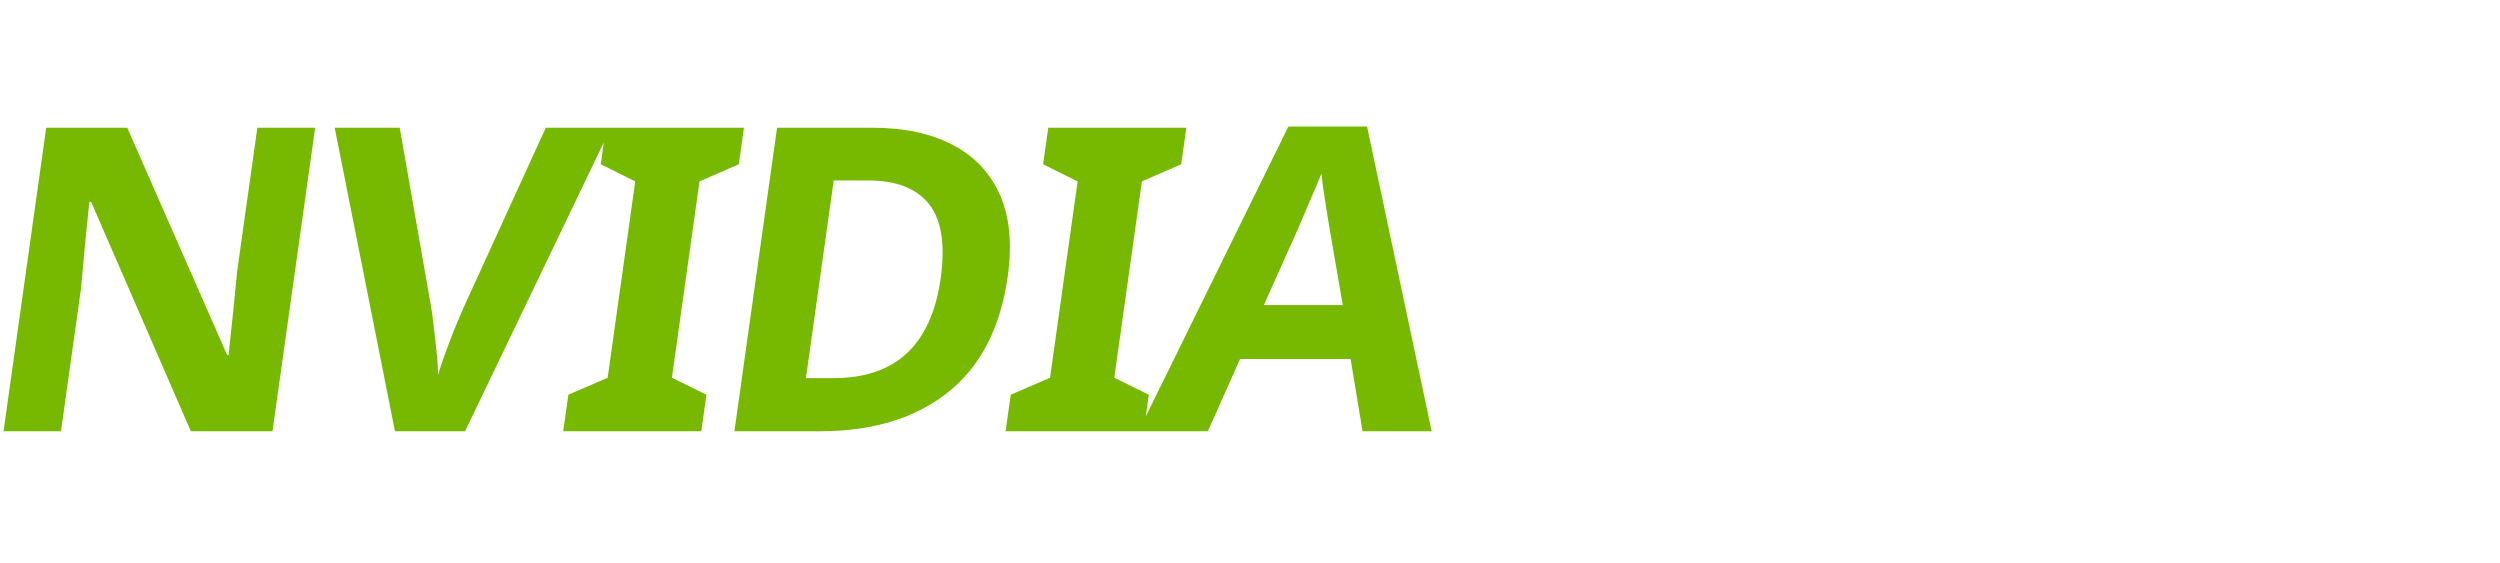
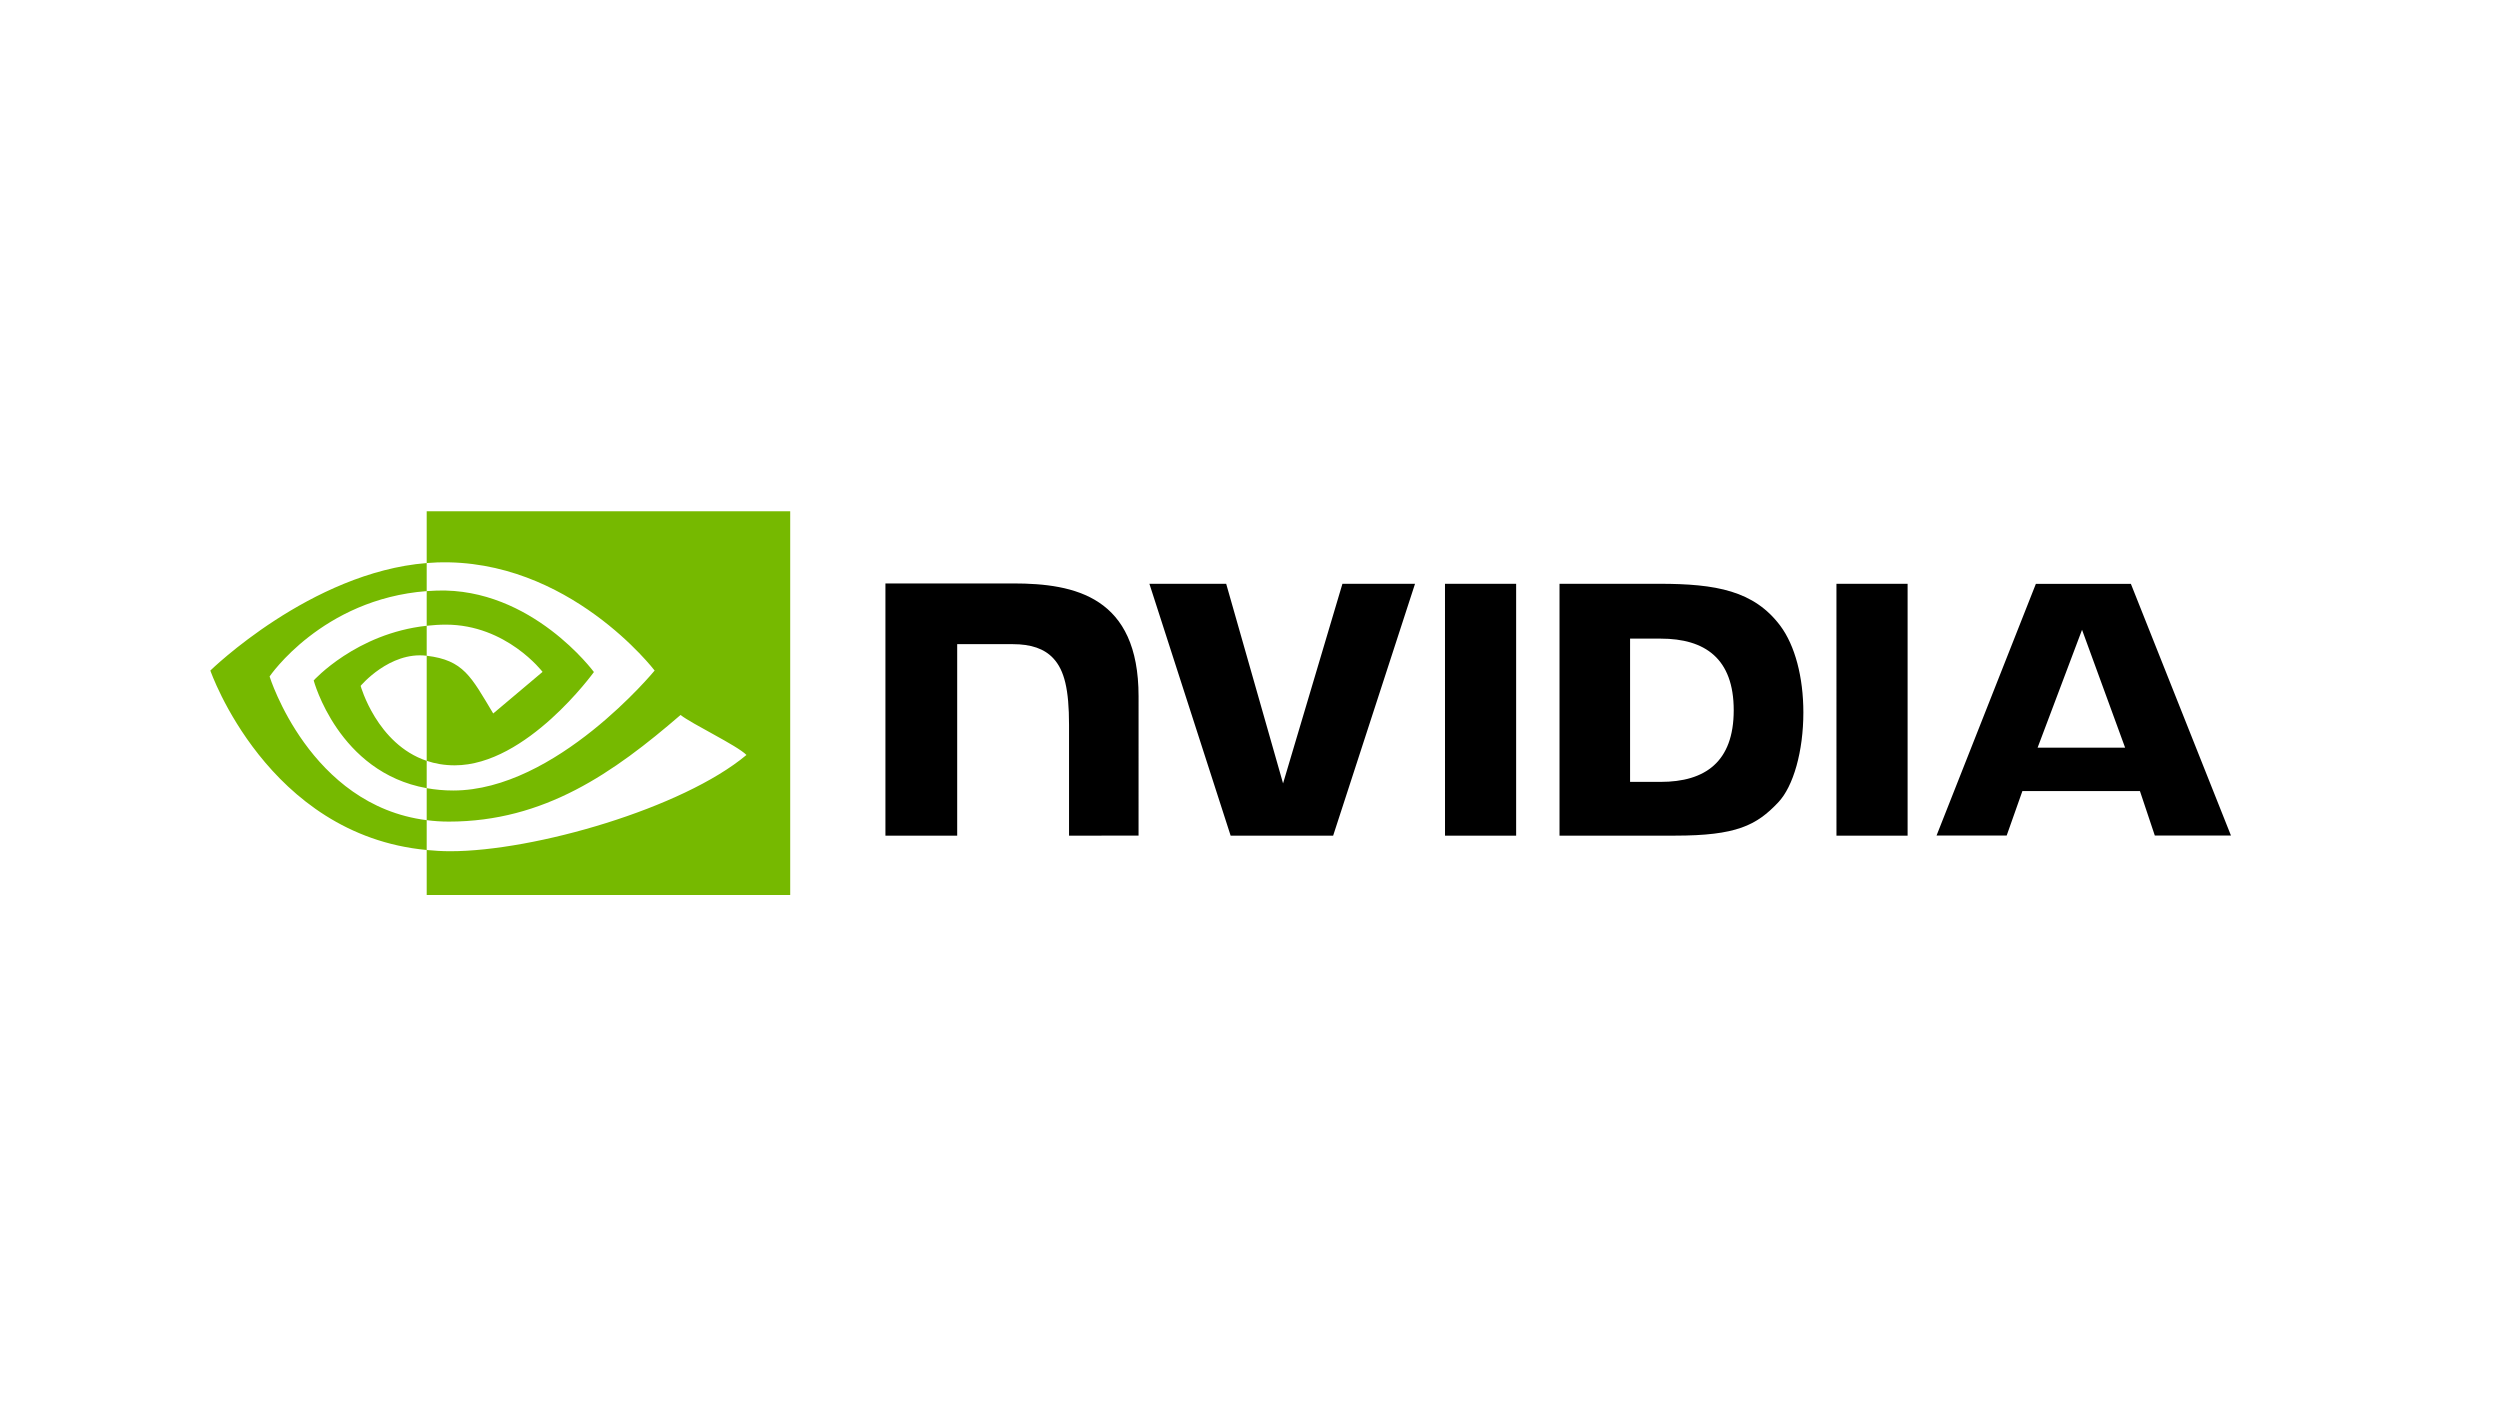
- <svg xmlns="http://www.w3.org/2000/svg" viewBox="0 0 200 44" width="160" height="36">
-   <g transform="skewX(-8)">
-     <text x="2" y="34" font-family="Arial Black, Impact, sans-serif" font-weight="900" font-size="34" letter-spacing="-1.5" fill="#76b900">NVIDIA</text>
-   </g>
+ <svg xmlns="http://www.w3.org/2000/svg" id="Layer_1" viewBox="0 0 2560 1440">
+   <defs>
+     <style>.cls-1{fill:#76b900;}</style>
+   </defs>
+   <path id="Eye_Mark" class="cls-1" d="M436.938,640.784v-35.492c3.446-.246,6.926-.429,10.473-.54,97.072-3.051,160.756,83.408,160.756,83.408,0,0-68.782,95.535-142.531,95.535-10.622,0-20.128-1.712-28.698-4.588v-107.624c37.791,4.565,45.388,21.257,68.114,59.127l50.53-42.604s-36.884-48.377-99.062-48.377c-6.766,0-13.231.478-19.581,1.155M436.938,523.541v53.014c3.484-.275,6.973-.497,10.473-.623,134.994-4.548,222.939,110.709,222.939,110.709,0,0-101.018,122.837-206.255,122.837-9.642,0-18.672-.89-27.156-2.391v32.77c7.257.922,14.771,1.465,22.615,1.465,97.937,0,168.759-50.01,237.342-109.206,11.363,9.104,57.917,31.252,67.491,40.96-65.213,54.586-217.176,98.584-303.328,98.584-8.301,0-16.287-.502-24.12-1.253v46.054h372.234v-392.918h-372.234ZM436.938,779.106v27.98c-90.58-16.15-115.721-110.308-115.721-110.308,0,0,43.49-48.187,115.721-55.995v30.698c-.056,0-.092-.015-.141-.015-37.902-4.552-67.518,30.863-67.518,30.863,0,0,16.592,59.618,67.659,76.776M276.058,692.698s53.685-79.216,160.88-87.407v-28.736c-118.729,9.529-221.547,110.086-221.547,110.086,0,0,58.231,168.35,221.547,183.764v-30.549c-119.846-15.078-160.88-147.157-160.88-147.157Z" />
+   <path id="NVIDIA" d="M1479.666,597.787l.026,257.907h72.836v-257.902l-72.862-.004ZM906.678,597.437v258.257h73.486v-196.098l56.928.019c18.858,0,32.289,4.693,41.376,14.389,11.521,12.277,16.224,32.068,16.224,68.288v113.402l71.188-.013.013-142.673c0-101.838-64.915-115.572-128.42-115.572h-130.795M1596.945,597.796v257.898h118.14c62.945,0,83.488-10.469,105.707-33.94,15.707-16.477,25.853-52.647,25.853-92.174,0-36.25-8.589-68.591-23.575-88.73-26.984-36.014-65.861-43.054-123.899-43.054h-102.226ZM1669.196,653.952h31.318c45.434,0,74.817,20.403,74.817,73.342,0,52.952-29.384,73.355-74.817,73.355h-31.318v-146.696ZM1374.647,597.796l-60.789,204.399-58.249-204.386-78.627-.013,83.187,257.898h104.98l83.841-257.898h-74.344ZM1880.538,855.694h72.849v-257.885l-72.866-.013.017,257.898ZM2084.725,597.889l-101.709,257.716h71.821l16.091-45.551h120.368l15.233,45.551h77.978l-102.485-257.738-97.297.021ZM2132.007,644.906l44.123,120.736h-89.639l45.516-120.736Z" />
</svg>
